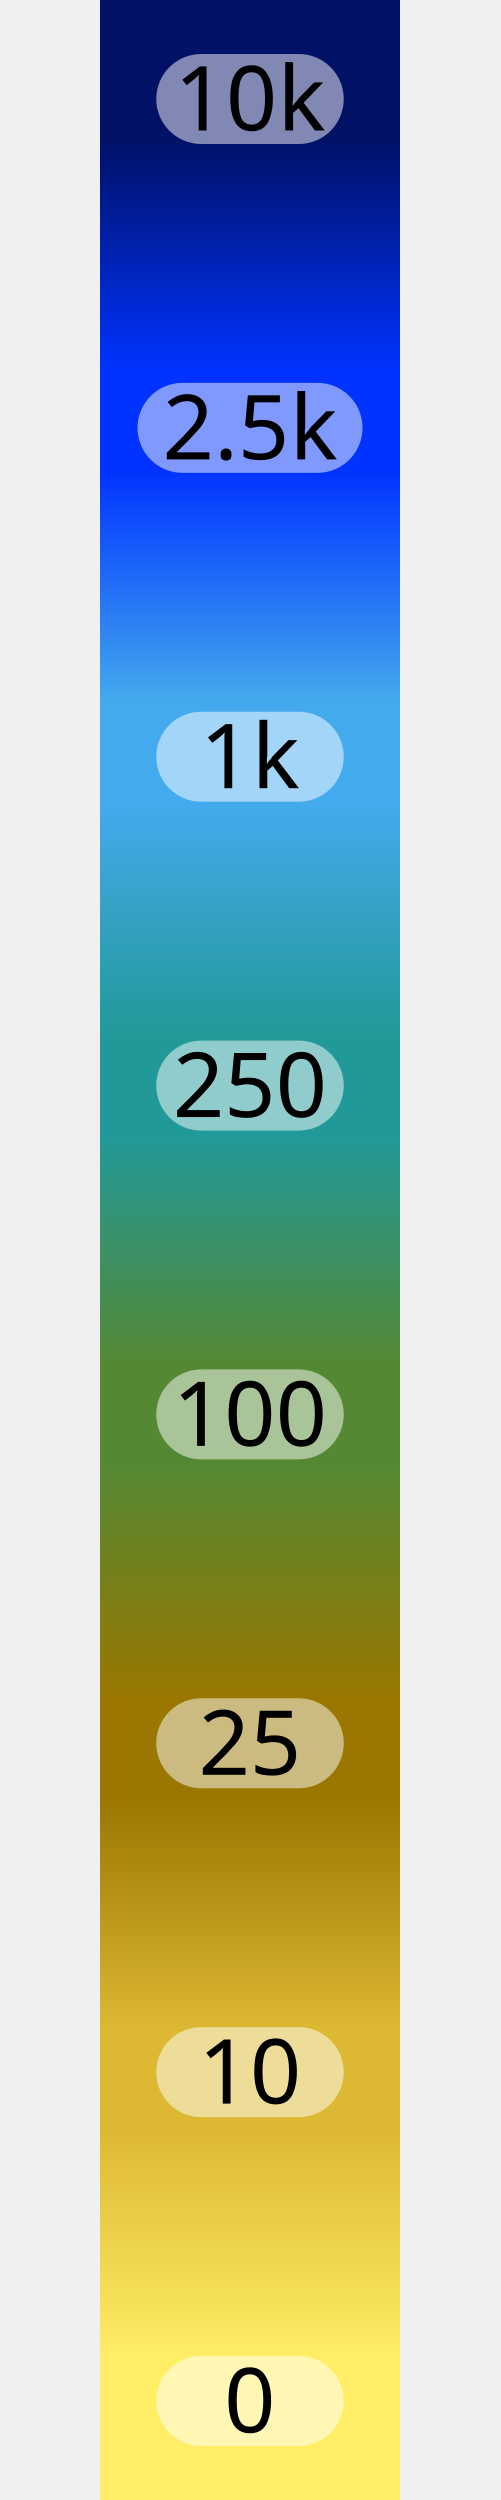
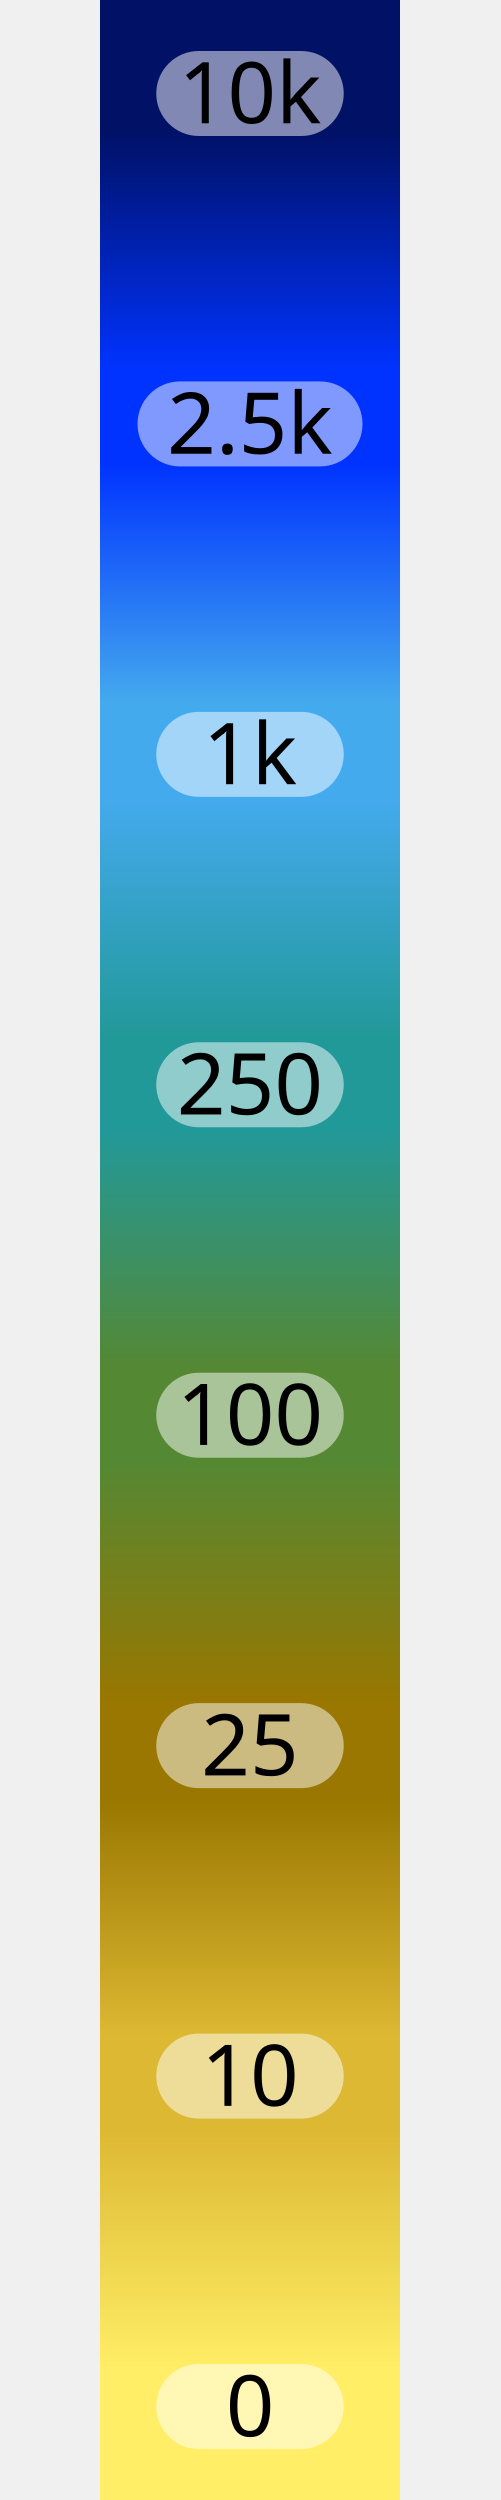
<svg xmlns="http://www.w3.org/2000/svg" width="60" height="300" viewBox="0 0 12 100">
  <defs>
    <linearGradient id="legend-gradient-af718" x1="0" x2="0" y1="0" y2="1">
-       <stop offset="1.98%" stop-color="#001166" />
-       <stop offset="5.94%" stop-color="#001166" />
-       <stop offset="5.94%" stop-color="#001166" />
-       <stop offset="15.134%" stop-color="#0033ff" />
-       <stop offset="15.134%" stop-color="#0033ff" />
-       <stop offset="19.094%" stop-color="#0033ff" />
-       <stop offset="19.094%" stop-color="#0033ff" />
-       <stop offset="28.289%" stop-color="#44aaee" />
-       <stop offset="28.289%" stop-color="#44aaee" />
-       <stop offset="32.249%" stop-color="#44aaee" />
-       <stop offset="32.249%" stop-color="#44aaee" />
-       <stop offset="41.443%" stop-color="#229999" />
-       <stop offset="41.443%" stop-color="#229999" />
-       <stop offset="45.403%" stop-color="#229999" />
-       <stop offset="45.403%" stop-color="#229999" />
-       <stop offset="54.597%" stop-color="#558833" />
-       <stop offset="54.597%" stop-color="#558833" />
-       <stop offset="58.557%" stop-color="#558833" />
-       <stop offset="58.557%" stop-color="#558833" />
-       <stop offset="67.751%" stop-color="#997700" />
-       <stop offset="67.751%" stop-color="#997700" />
-       <stop offset="71.711%" stop-color="#997700" />
-       <stop offset="71.711%" stop-color="#997700" />
-       <stop offset="80.906%" stop-color="#ddb833" />
-       <stop offset="80.906%" stop-color="#ddb833" />
-       <stop offset="84.866%" stop-color="#ddb833" />
-       <stop offset="84.866%" stop-color="#ddb833" />
-       <stop offset="94.06%" stop-color="#ffee66" />
-       <stop offset="94.06%" stop-color="#ffee66" />
-       <stop offset="98.02%" stop-color="#ffee66" />
+       <stop offset="1.87%" stop-color="#001166" />
+       <stop offset="5.61%" stop-color="#001166" />
+       <stop offset="5.61%" stop-color="#001166" />
+       <stop offset="15.087%" stop-color="#0033ff" />
+       <stop offset="15.087%" stop-color="#0033ff" />
+       <stop offset="18.827%" stop-color="#0033ff" />
+       <stop offset="18.827%" stop-color="#0033ff" />
+       <stop offset="28.304%" stop-color="#44aaee" />
+       <stop offset="28.304%" stop-color="#44aaee" />
+       <stop offset="32.044%" stop-color="#44aaee" />
+       <stop offset="32.044%" stop-color="#44aaee" />
+       <stop offset="41.521%" stop-color="#229999" />
+       <stop offset="41.521%" stop-color="#229999" />
+       <stop offset="45.261%" stop-color="#229999" />
+       <stop offset="45.261%" stop-color="#229999" />
+       <stop offset="54.739%" stop-color="#558833" />
+       <stop offset="54.739%" stop-color="#558833" />
+       <stop offset="58.479%" stop-color="#558833" />
+       <stop offset="58.479%" stop-color="#558833" />
+       <stop offset="67.956%" stop-color="#997700" />
+       <stop offset="67.956%" stop-color="#997700" />
+       <stop offset="71.696%" stop-color="#997700" />
+       <stop offset="71.696%" stop-color="#997700" />
+       <stop offset="81.173%" stop-color="#ddb833" />
+       <stop offset="81.173%" stop-color="#ddb833" />
+       <stop offset="84.913%" stop-color="#ddb833" />
+       <stop offset="84.913%" stop-color="#ddb833" />
+       <stop offset="94.39%" stop-color="#ffee66" />
+       <stop offset="94.39%" stop-color="#ffee66" />
+       <stop offset="98.13%" stop-color="#ffee66" />
    </linearGradient>
  </defs>
  <rect x="0" y="0" width="12" height="100" fill="url(#legend-gradient-af718)" />
-   <rect fill="white" fill-opacity="0.5" x="2.25" y="2.16" width="7.5" height="3.6" rx="1.8" ry="1.8" />
-   <text x="6" y="3.96" dy="0.35em" font-family="sans-serif" font-size="3.6" style="text-anchor: middle">10k</text>
-   <rect fill="white" fill-opacity="0.5" x="1.5" y="15.314" width="9" height="3.6" rx="1.8" ry="1.8" />
-   <text x="6" y="17.114" dy="0.35em" font-family="sans-serif" font-size="3.6" style="text-anchor: middle">2.5k</text>
-   <rect fill="white" fill-opacity="0.5" x="2.25" y="28.469" width="7.5" height="3.6" rx="1.8" ry="1.8" />
-   <text x="6" y="30.269" dy="0.35em" font-family="sans-serif" font-size="3.6" style="text-anchor: middle">1k</text>
-   <rect fill="white" fill-opacity="0.5" x="2.25" y="41.623" width="7.5" height="3.6" rx="1.8" ry="1.8" />
-   <text x="6" y="43.423" dy="0.35em" font-family="sans-serif" font-size="3.6" style="text-anchor: middle">250</text>
-   <rect fill="white" fill-opacity="0.5" x="2.25" y="54.777" width="7.5" height="3.6" rx="1.8" ry="1.8" />
-   <text x="6" y="56.577" dy="0.35em" font-family="sans-serif" font-size="3.6" style="text-anchor: middle">100</text>
-   <rect fill="white" fill-opacity="0.5" x="2.25" y="67.931" width="7.5" height="3.6" rx="1.8" ry="1.8" />
-   <text x="6" y="69.731" dy="0.35em" font-family="sans-serif" font-size="3.6" style="text-anchor: middle">25</text>
-   <rect fill="white" fill-opacity="0.5" x="2.25" y="81.086" width="7.5" height="3.6" rx="1.8" ry="1.8" />
-   <text x="6" y="82.886" dy="0.35em" font-family="sans-serif" font-size="3.6" style="text-anchor: middle">10</text>
-   <rect fill="white" fill-opacity="0.5" x="2.25" y="94.24" width="7.5" height="3.6" rx="1.8" ry="1.8" />
-   <text x="6" y="96.04" dy="0.35em" font-family="sans-serif" font-size="3.6" style="text-anchor: middle">0</text>
+   <rect fill="white" fill-opacity="0.5" x="2.25" y="2.04" width="7.5" height="3.4" rx="1.7" ry="1.7" />
+   <text x="6" y="3.74" dy="0.35em" font-family="sans-serif" font-size="3.4" style="text-anchor: middle">10k</text>
+   <rect fill="white" fill-opacity="0.5" x="1.5" y="15.257" width="9" height="3.4" rx="1.7" ry="1.7" />
+   <text x="6" y="16.957" dy="0.35em" font-family="sans-serif" font-size="3.4" style="text-anchor: middle">2.5k</text>
+   <rect fill="white" fill-opacity="0.5" x="2.25" y="28.474" width="7.5" height="3.4" rx="1.7" ry="1.7" />
+   <text x="6" y="30.174" dy="0.35em" font-family="sans-serif" font-size="3.4" style="text-anchor: middle">1k</text>
+   <rect fill="white" fill-opacity="0.5" x="2.25" y="41.691" width="7.5" height="3.4" rx="1.7" ry="1.7" />
+   <text x="6" y="43.391" dy="0.35em" font-family="sans-serif" font-size="3.4" style="text-anchor: middle">250</text>
+   <rect fill="white" fill-opacity="0.5" x="2.25" y="54.909" width="7.5" height="3.4" rx="1.7" ry="1.7" />
+   <text x="6" y="56.609" dy="0.35em" font-family="sans-serif" font-size="3.4" style="text-anchor: middle">100</text>
+   <rect fill="white" fill-opacity="0.5" x="2.25" y="68.126" width="7.5" height="3.4" rx="1.7" ry="1.7" />
+   <text x="6" y="69.826" dy="0.35em" font-family="sans-serif" font-size="3.4" style="text-anchor: middle">25</text>
+   <rect fill="white" fill-opacity="0.5" x="2.25" y="81.343" width="7.5" height="3.4" rx="1.7" ry="1.7" />
+   <text x="6" y="83.043" dy="0.35em" font-family="sans-serif" font-size="3.4" style="text-anchor: middle">10</text>
+   <rect fill="white" fill-opacity="0.5" x="2.25" y="94.56" width="7.5" height="3.4" rx="1.7" ry="1.7" />
+   <text x="6" y="96.26" dy="0.35em" font-family="sans-serif" font-size="3.4" style="text-anchor: middle">0</text>
</svg>
